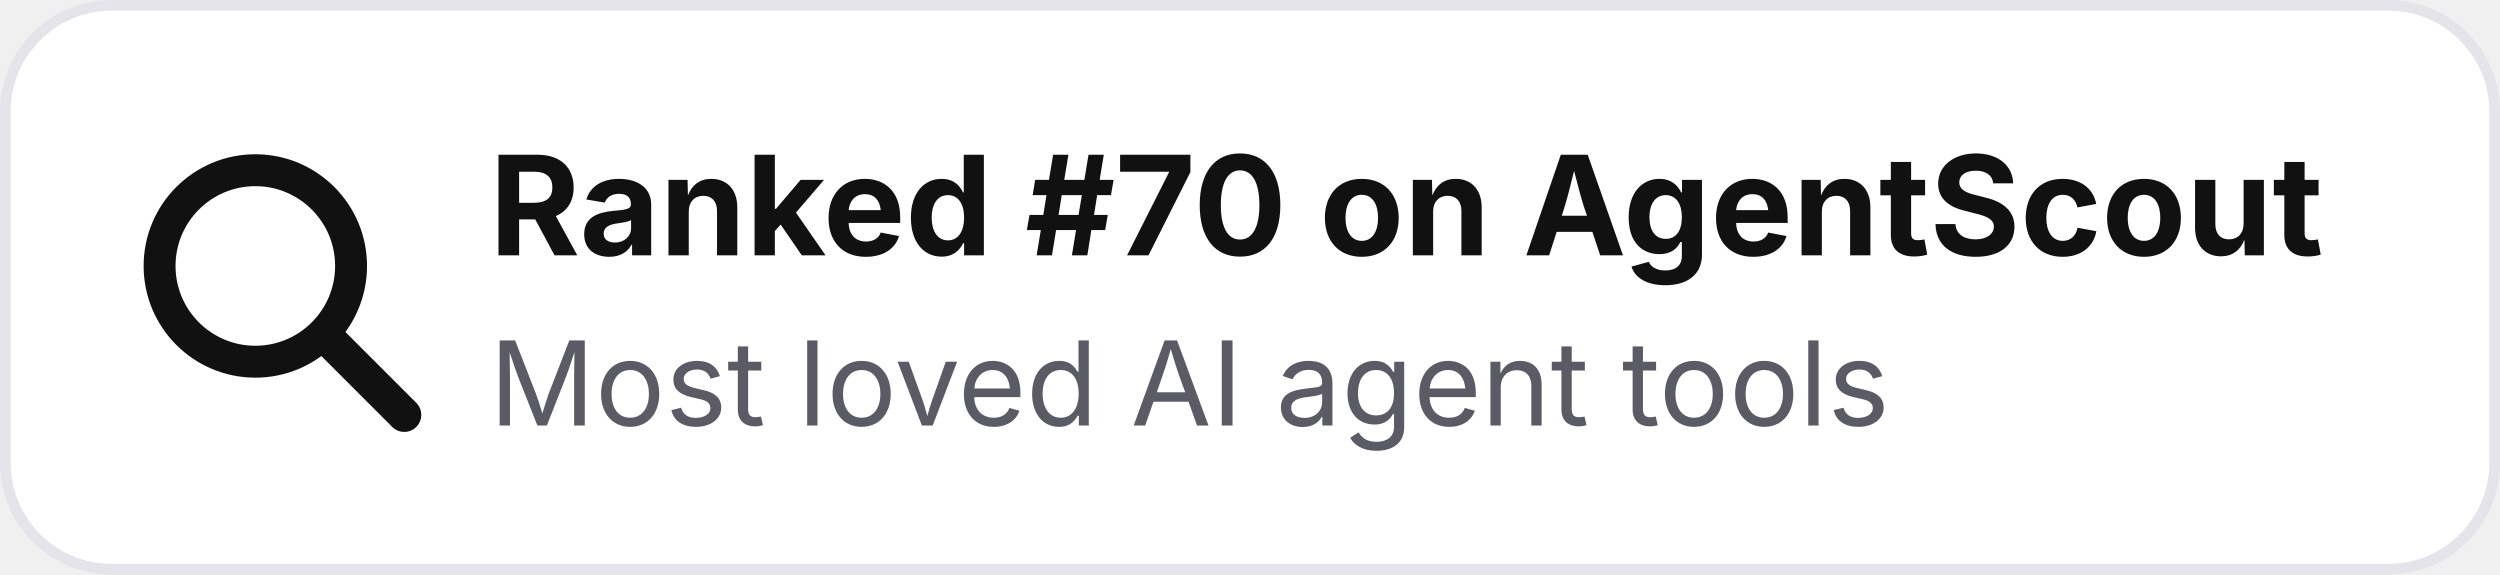
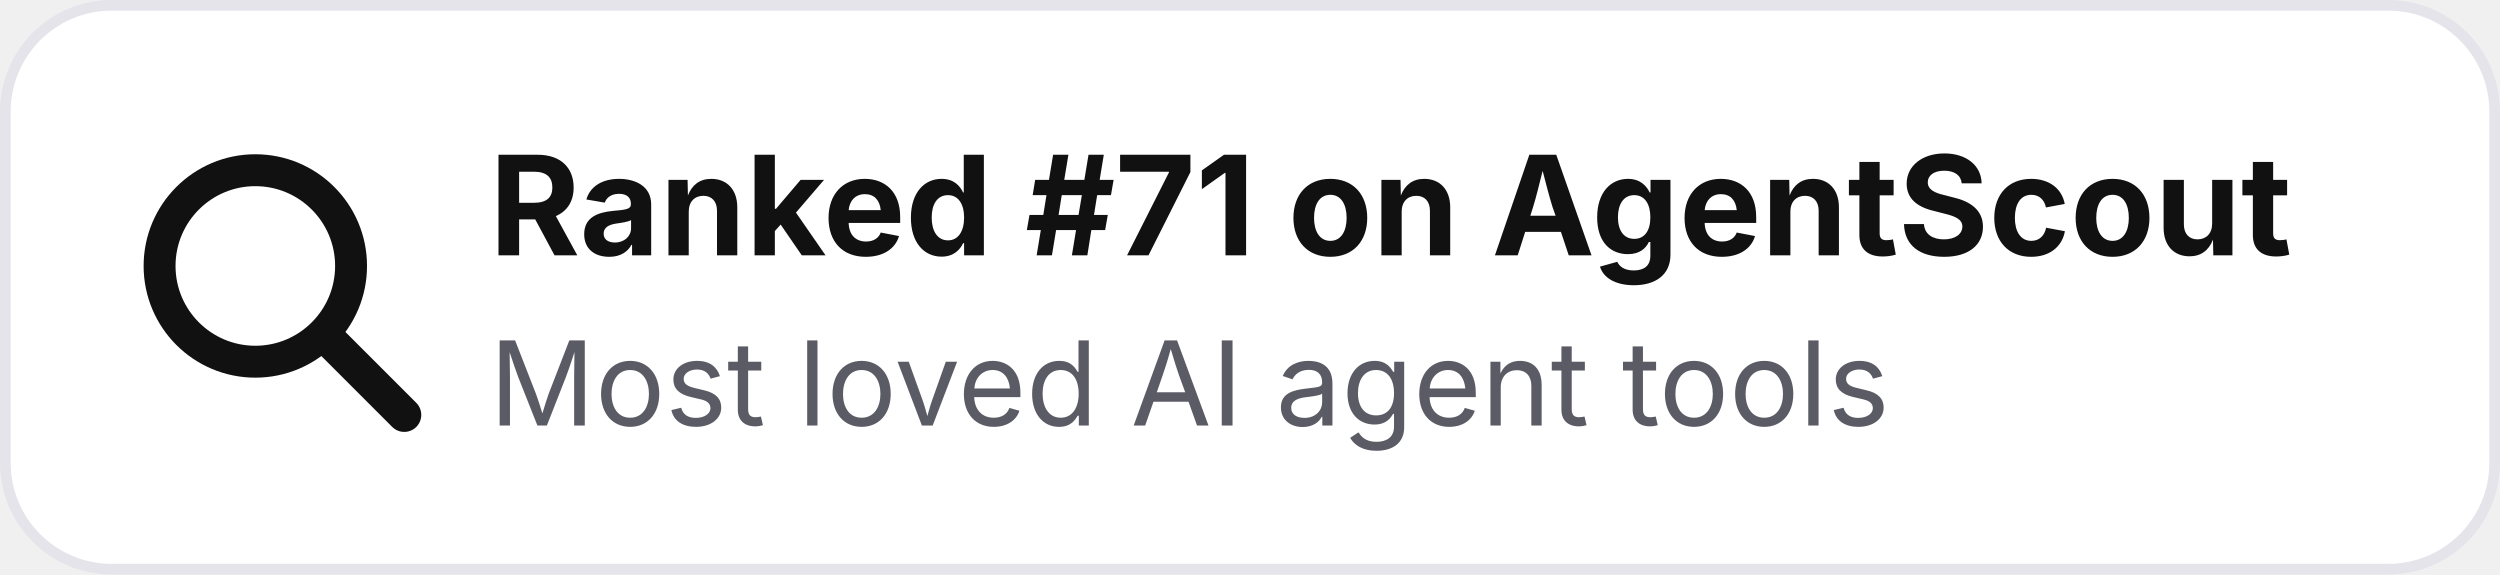
- <svg xmlns="http://www.w3.org/2000/svg" width="235" height="54" viewBox="0 0 235 54" role="img" aria-label="Ranked #70 on AgentScout">
+ <svg xmlns="http://www.w3.org/2000/svg" width="235" height="54" viewBox="0 0 235 54" role="img" aria-label="Ranked #71 on AgentScout">
  <rect x=".5" y=".5" width="234" height="53" rx="10" fill="#ffffff" stroke="#e4e4ea" />
  <circle cx="24" cy="25" r="9" fill="none" stroke="#111111" stroke-width="3" />
  <path d="M31 32l7 7" stroke="#111111" stroke-width="3.2" stroke-linecap="round" />
-   <text x="46" y="24" font-family="Inter,Segoe UI,Arial,sans-serif" font-size="13" font-weight="700" fill="#111111">Ranked #70 on AgentScout</text>
+   <text x="46" y="24" font-family="Inter,Segoe UI,Arial,sans-serif" font-size="13" font-weight="700" fill="#111111">Ranked #71 on AgentScout</text>
  <text x="46" y="40" font-family="Inter,Segoe UI,Arial,sans-serif" font-size="11" fill="#5b5b66">Most loved AI agent tools</text>
</svg>
